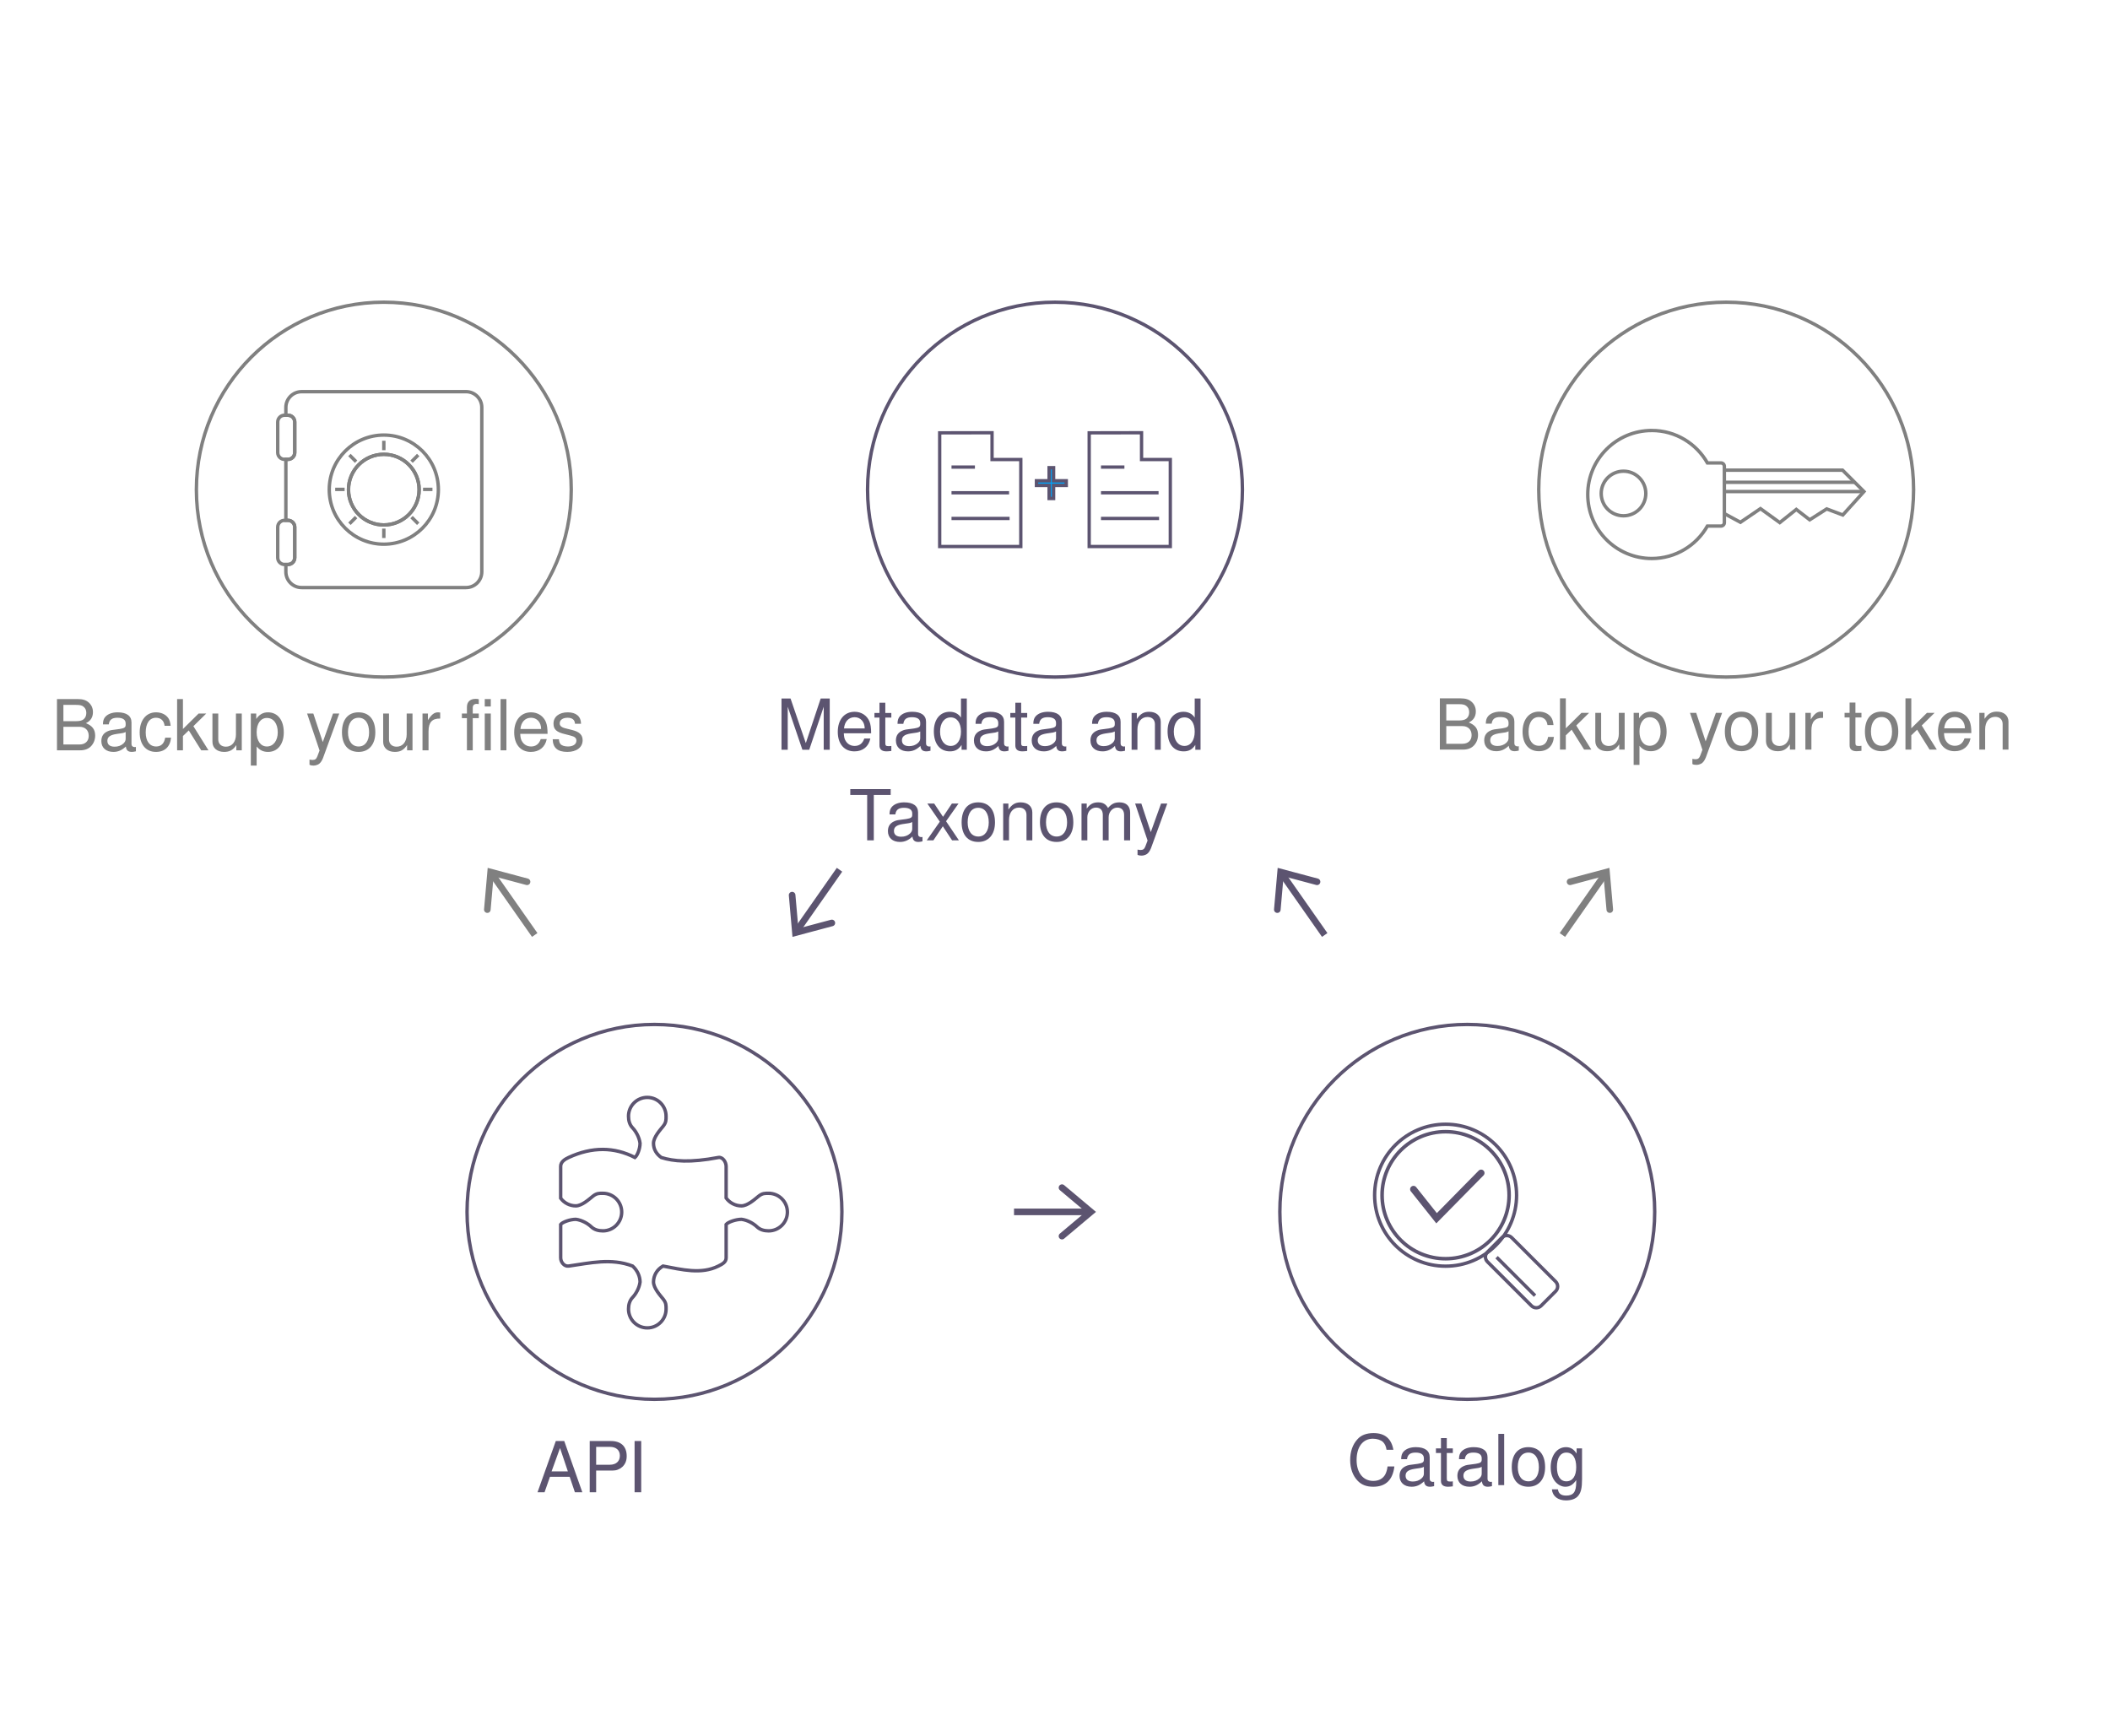
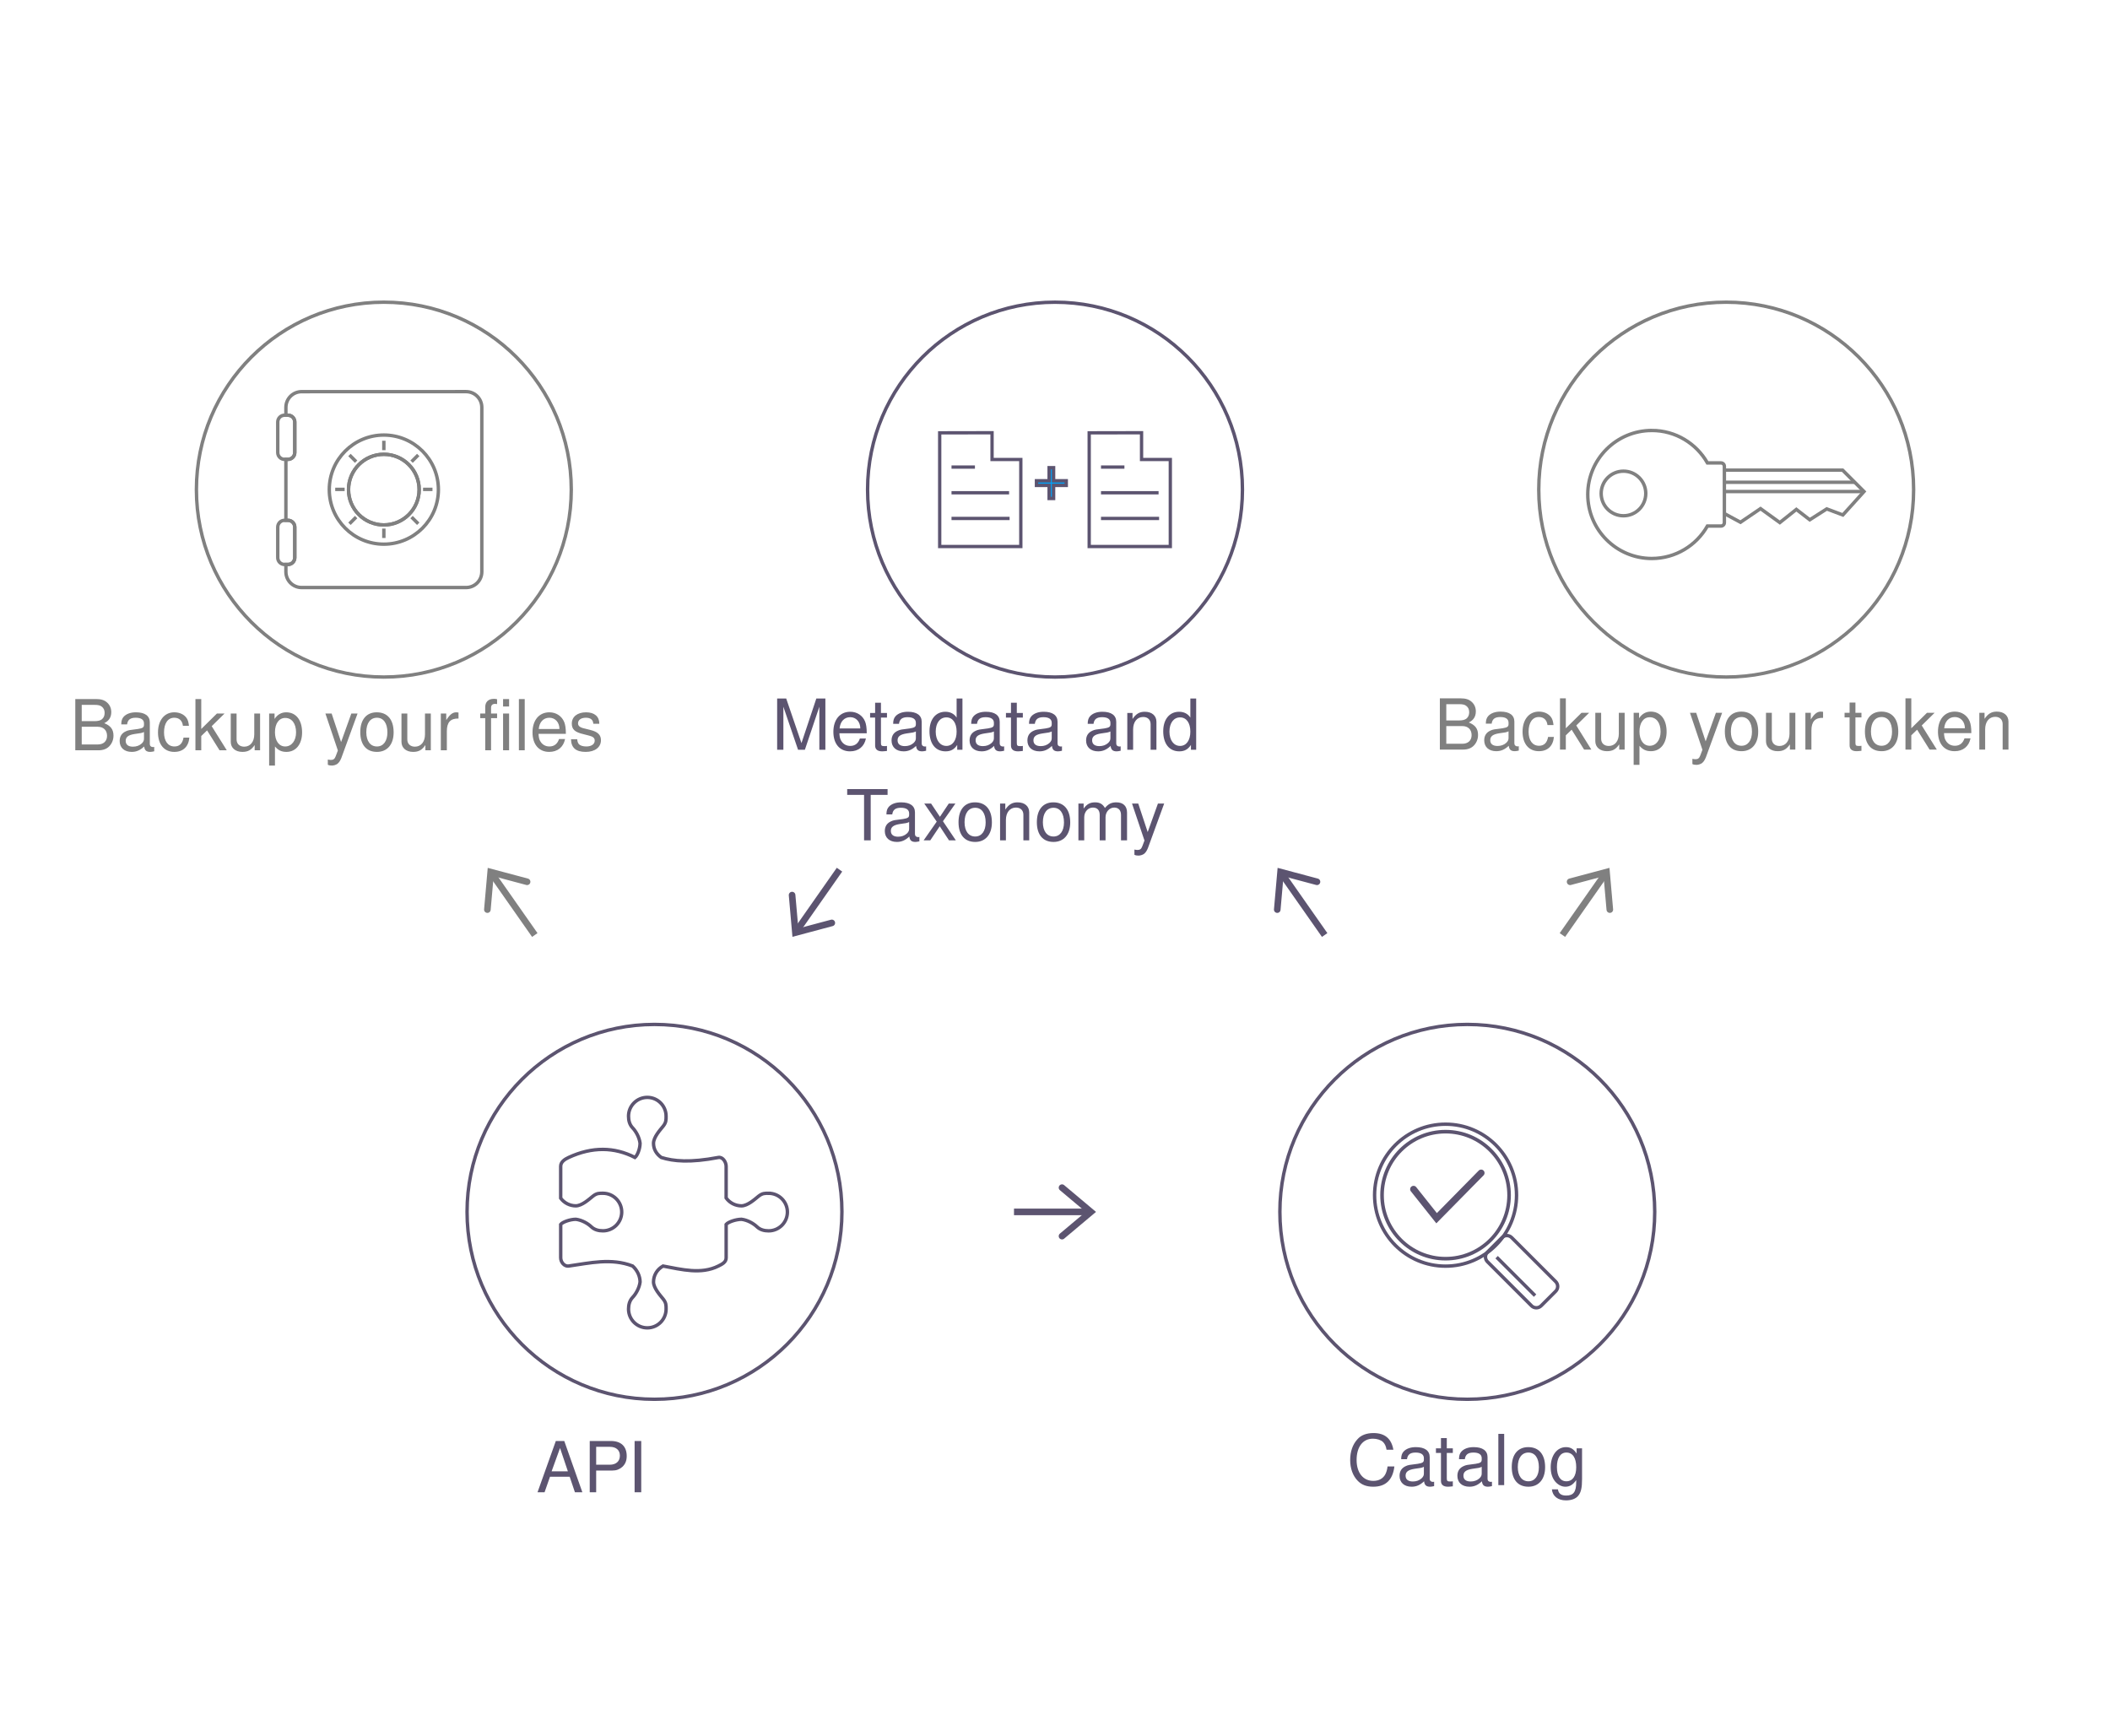
- <svg xmlns="http://www.w3.org/2000/svg" width="620" height="510" viewBox="0 0 164.042 134.937" version="1.1" id="svg43558">
-   <defs id="defs43552" />
-   <g id="layer1">
-     <path id="rect30489" style="fill:none;stroke:#5c5470;stroke-width:0.265;stroke-linecap:round;stroke-miterlimit:4;stroke-dasharray:none;stroke-opacity:1" d="m 49.761,99.678 c -0.062,0.478 -0.332,0.937 -0.576,1.192 -0.244,0.255 -0.321,0.581 -0.321,0.912 2.2e-5,0.806 0.654,1.46 1.46,1.46 0.806,-2e-5 1.46,-0.654 1.46,-1.46 -3.81e-4,-0.279 0.014,-0.482 -0.23,-0.786 -0.245,-0.303 -0.737,-0.84 -0.747,-1.319 1.81e-4,-0.527 0.284,-0.983 0.739,-1.241 1.474,0.275 2.964,0.666 4.303,0 0.305,-0.152 0.605,-0.302 0.605,-0.642 v -2.596 c 0.152,-0.181 0.742,-0.395 1.198,-0.397 0.478,0.062 0.937,0.333 1.192,0.577 0.255,0.244 0.581,0.32 0.912,0.321 0.806,-2.3e-5 1.46,-0.654 1.46,-1.46 -2.2e-5,-0.806 -0.654,-1.46 -1.46,-1.46 v -3.81e-4 c -0.279,3.81e-4 -0.482,-0.014 -0.786,0.231 -0.304,0.245 -0.84,0.737 -1.319,0.747 -0.477,-1.63e-4 -0.927,-0.233 -1.198,-0.614 v -2.459 c 0,-0.34 -0.271,-0.752 -0.605,-0.689 -2.204,0.419 -3.477,0.3 -4.438,0 -0.375,-0.271 -0.603,-0.635 -0.604,-1.107 0.01,-0.479 0.502,-1.015 0.747,-1.319 0.245,-0.304 0.23,-0.507 0.23,-0.786 -2.3e-5,-0.806 -0.654,-1.46 -1.46,-1.46 -0.806,2.3e-5 -1.46,0.654 -1.46,1.46 1.08e-4,0.332 0.077,0.657 0.321,0.912 0.244,0.255 0.515,0.714 0.576,1.192 -0.002,0.455 -0.216,0.958 -0.397,1.107 -1.61,-0.823 -3.325,-0.845 -5.155,0 -0.309,0.143 -0.619,0.348 -0.619,0.689 v 2.477 c 0.272,0.371 0.711,0.596 1.18,0.596 0.479,-0.01 1.015,-0.502 1.319,-0.747 0.304,-0.245 0.507,-0.23 0.786,-0.23 0.806,2.3e-5 1.46,0.654 1.46,1.46 -2.3e-5,0.806 -0.654,1.46 -1.46,1.46 -0.332,-1.15e-4 -0.657,-0.077 -0.912,-0.321 -0.255,-0.244 -0.714,-0.515 -1.192,-0.576 -0.455,0.002 -1.034,0.216 -1.18,0.397 v 2.595 c 0,0.34 0.282,0.689 0.619,0.642 1.653,-0.232 3.302,-0.641 4.973,0 0.363,0.33 0.577,0.786 0.579,1.241 z" />
-     <circle style="display:inline;fill:none;stroke:#5c5470;stroke-width:0.265;stroke-linecap:round;stroke-miterlimit:4;stroke-dasharray:none" id="path42346-6" cx="50.882" cy="94.223" r="14.572" />
-     <g id="g10245-9-6-2-9-8-7" transform="matrix(0.5818566,0,0,0.5818566,21.37746,-19.92338)" style="display:inline;fill:none;stroke:#5c5470;stroke-width:0.882;stroke-miterlimit:4;stroke-dasharray:none">
-       <path id="path10227-42-4-8-2-9-2" style="fill:none;fill-opacity:1;stroke:#5c5470;stroke-width:0.882;stroke-linecap:round;stroke-miterlimit:4;stroke-dasharray:none" d="m 105.158,192.937 1.928,1.62 1.928,1.62 -1.928,1.62 -1.928,1.62" />
-       <path style="fill:none;stroke:#5c5470;stroke-width:0.882;stroke-linecap:butt;stroke-linejoin:miter;stroke-miterlimit:4;stroke-dasharray:none;stroke-opacity:1" d="M 109.014,196.176 H 98.748" id="path10241-2-1-8-8-3-7" />
+ <svg xmlns="http://www.w3.org/2000/svg" width="620" height="510" version="1.1" viewBox="0 0 164.04 134.94">
+   <g fill="none" stroke="#5c5470">
+     <path d="m49.761 99.678c-0.062 0.478-0.332 0.937-0.576 1.192-0.244 0.255-0.321 0.581-0.321 0.912 2.2e-5 0.806 0.654 1.46 1.46 1.46 0.806-2e-5 1.46-0.654 1.46-1.46-3.81e-4 -0.279 0.014-0.482-0.231-0.786-0.245-0.303-0.737-0.84-0.747-1.319 1.81e-4 -0.527 0.284-0.983 0.739-1.241 1.474 0.275 2.964 0.666 4.303 0 0.305-0.152 0.605-0.302 0.605-0.642v-2.596c0.152-0.181 0.742-0.395 1.198-0.397 0.478 0.062 0.937 0.333 1.192 0.577 0.255 0.244 0.581 0.321 0.912 0.321 0.806-2.3e-5 1.46-0.654 1.46-1.46-2.2e-5 -0.806-0.654-1.46-1.46-1.46v-3.81e-4c-0.279 3.81e-4 -0.482-0.014-0.786 0.231-0.303 0.245-0.84 0.737-1.319 0.747-0.477-1.63e-4 -0.927-0.233-1.198-0.614v-2.459c0-0.34-0.271-0.752-0.605-0.689-2.204 0.419-3.477 0.3-4.438 0-0.375-0.271-0.603-0.635-0.604-1.107 0.01-0.479 0.502-1.015 0.747-1.319 0.245-0.303 0.23-0.507 0.231-0.786-2.3e-5 -0.806-0.654-1.46-1.46-1.46-0.806 2.3e-5 -1.46 0.654-1.46 1.46 1.08e-4 0.332 0.077 0.657 0.321 0.912 0.244 0.255 0.515 0.714 0.576 1.192-0.002 0.455-0.216 0.958-0.397 1.107-1.61-0.823-3.325-0.845-5.155 0-0.309 0.143-0.619 0.348-0.619 0.689v2.477c0.272 0.371 0.711 0.596 1.18 0.596 0.479-0.01 1.015-0.502 1.319-0.747 0.304-0.245 0.507-0.23 0.786-0.231 0.806 2.3e-5 1.46 0.654 1.46 1.46-2.3e-5 0.806-0.654 1.46-1.46 1.46-0.332-1.15e-4 -0.657-0.077-0.912-0.321-0.255-0.244-0.714-0.515-1.192-0.576-0.455 0.002-1.034 0.216-1.18 0.397v2.595c0 0.34 0.282 0.689 0.619 0.642 1.653-0.232 3.302-0.641 4.973 0 0.363 0.33 0.577 0.786 0.579 1.241z" stroke-linecap="round" stroke-width=".265" />
+     <circle cx="50.882" cy="94.223" r="14.572" stroke-linecap="round" stroke-width=".265" />
+     <g transform="matrix(.58186 0 0 .58186 21.377 -19.923)" stroke-width=".882">
+       <path d="m105.16 192.94 3.856 3.24-1.928 1.62-1.928 1.62" stroke-linecap="round" />
+       <path d="m109.01 196.18h-10.266" />
    </g>
-     <text xml:space="preserve" style="font-size:5.475px;line-height:1.25;font-family:Helvetica-Light;-inkscape-font-specification:'Helvetica-Light, Normal';display:inline;stroke-width:0.257;fill:#5c5470" x="104.704" y="115.467" id="text42556">
-       <tspan id="tspan42554" x="104.704" y="115.467" style="font-style:normal;font-variant:normal;font-weight:normal;font-stretch:normal;font-size:5.475px;font-family:Helvetica;-inkscape-font-specification:Helvetica;stroke-width:0.257;fill:#5c5470">Catalog</tspan>
+   </g>
+   <g fill="#5c5470" stroke-width=".257">
+     <text x="104.704" y="115.467" font-family="Helvetica-Light" font-size="5.475px" style="line-height:1.25" xml:space="preserve">
+       <tspan x="104.704" y="115.467" fill="#5c5470" font-family="Helvetica" font-size="5.475px" stroke-width=".257">Catalog</tspan>
    </text>
-     <text xml:space="preserve" style="font-size:5.475px;line-height:1.25;font-family:Helvetica-Light;-inkscape-font-specification:'Helvetica-Light, Normal';text-align:center;text-anchor:middle;display:inline;stroke-width:0.257;fill:#5c5470" x="50.985" y="116.022" id="text42556-0-9">
-       <tspan id="tspan42554-1-9" x="50.985" y="116.022" style="font-style:normal;font-variant:normal;font-weight:normal;font-stretch:normal;font-size:5.475px;font-family:Helvetica;-inkscape-font-specification:Helvetica;text-align:center;text-anchor:middle;stroke-width:0.257;fill:#5c5470">API</tspan>
-       <tspan x="50.985" y="122.866" style="font-size:5.475px;text-align:center;text-anchor:middle;stroke-width:0.257;fill:#5c5470" id="tspan42768" />
+     <text x="50.985" y="116.022" font-family="Helvetica-Light" font-size="5.475px" text-align="center" text-anchor="middle" style="line-height:1.25" xml:space="preserve">
+       <tspan x="50.985" y="116.022" font-family="Helvetica" text-align="center">API</tspan>
+       <tspan x="50.985" y="122.866" text-align="center" />
    </text>
-     <text xml:space="preserve" style="font-size:5.475px;line-height:1.25;font-family:Helvetica-Light;-inkscape-font-specification:'Helvetica-Light, Normal';text-align:center;text-anchor:middle;display:inline;stroke-width:0.257;fill:#5c5470" x="81.998" y="58.292" id="text42556-0-9-0-5">
-       <tspan x="81.998" y="58.292" style="font-style:normal;font-variant:normal;font-weight:normal;font-stretch:normal;font-size:5.475px;font-family:Helvetica;-inkscape-font-specification:Helvetica;text-align:center;text-anchor:middle;stroke-width:0.257;fill:#5c5470" id="tspan42768-8-2">Metadata and</tspan>
-       <tspan x="81.998" y="65.334" style="font-style:normal;font-variant:normal;font-weight:normal;font-stretch:normal;font-size:5.475px;font-family:Helvetica;-inkscape-font-specification:Helvetica;text-align:center;text-anchor:middle;stroke-width:0.257;fill:#5c5470" id="tspan43320-3">Taxonomy</tspan>
+     <text x="81.998" y="58.292" font-family="Helvetica" font-size="5.475px" text-align="center" text-anchor="middle" style="line-height:1.25" xml:space="preserve">
+       <tspan x="81.998" y="58.292" text-align="center">Metadata and</tspan>
+       <tspan x="81.998" y="65.334" text-align="center">Taxonomy</tspan>
    </text>
-     <text xml:space="preserve" style="font-size:5.475px;line-height:1.25;font-family:Helvetica-Light;-inkscape-font-specification:'Helvetica-Light, Normal';text-align:center;text-anchor:middle;display:inline;stroke-width:0.257;fill:#808080" x="29.738" y="58.335" id="text1811">
-       <tspan id="tspan1807" x="29.738" y="58.335" style="font-style:normal;font-variant:normal;font-weight:normal;font-stretch:normal;font-size:5.475px;font-family:Helvetica;-inkscape-font-specification:Helvetica;text-align:center;text-anchor:middle;stroke-width:0.257;fill:#808080">Backup your files</tspan>
-       <tspan x="29.738" y="65.179" style="font-size:5.475px;text-align:center;text-anchor:middle;stroke-width:0.257;fill:#808080" id="tspan1809" />
-     </text>
-     <g id="g55952" transform="translate(-24.92463,31.30424)" style="stroke:#5c5470">
-       <circle style="display:inline;fill:none;stroke:#5c5470;stroke-width:0.265;stroke-linecap:round;stroke-miterlimit:4;stroke-dasharray:none" id="path42346-6-8-1" cx="138.998" cy="62.919" r="14.572" />
-       <path style="display:inline;fill:none;stroke:#5c5470;stroke-width:0.529;stroke-linecap:round;stroke-linejoin:miter;stroke-miterlimit:4;stroke-dasharray:none;stroke-opacity:1" d="m 134.818,61.159 1.793,2.255 3.463,-3.519" id="path42543" />
-       <circle style="opacity:1;fill:none;fill-opacity:0;stroke:#5c5470;stroke-width:0.265;stroke-linecap:round;stroke-miterlimit:4;stroke-dasharray:none" id="path1991" cx="137.313" cy="61.622" r="5.518" />
-       <rect style="opacity:1;fill:none;fill-opacity:0;stroke:#5c5470;stroke-width:0.265;stroke-linecap:round;stroke-miterlimit:4;stroke-dasharray:none" id="rect2004" width="2.659" height="5.902" x="52.163" y="146.096" rx="0.529" ry="0.529" transform="rotate(-45)" />
-       <circle style="opacity:1;fill:none;fill-opacity:0;stroke:#5c5470;stroke-width:0.279;stroke-linecap:round;stroke-miterlimit:4;stroke-dasharray:none" id="circle2006" cx="137.313" cy="61.622" r="4.938" />
-       <path style="fill:none;stroke:#5c5470;stroke-width:0.265px;stroke-linecap:butt;stroke-linejoin:miter;stroke-opacity:1" d="m 141.278,66.443 2.989,2.989" id="path2008" />
+   </g>
+   <text x="29.738" y="58.335" fill="#808080" font-family="Helvetica-Light" font-size="5.475px" stroke-width=".257" text-align="center" text-anchor="middle" style="line-height:1.25" xml:space="preserve">
+     <tspan x="29.738" y="58.335" font-family="Helvetica" text-align="center">Backup your files</tspan>
+     <tspan x="29.738" y="65.179" text-align="center" />
+   </text>
+   <g transform="translate(-24.925 31.304)" fill="none" stroke="#5c5470">
+     <g stroke-linecap="round">
+       <circle cx="139" cy="62.919" r="14.572" stroke-width=".265" />
+       <path d="m134.82 61.159 1.793 2.255 3.463-3.519" stroke-width=".529" />
+       <circle cx="137.31" cy="61.622" r="5.518" stroke-width=".265" />
+       <rect transform="rotate(-45)" x="52.163" y="146.1" width="2.659" height="5.902" rx=".529" ry=".529" stroke-width=".265" />
+       <circle cx="137.31" cy="61.622" r="4.938" stroke-width=".279" />
    </g>
-     <text xml:space="preserve" style="font-size:5.475px;line-height:1.25;font-family:Helvetica-Light;-inkscape-font-specification:'Helvetica-Light, Normal';display:inline;stroke-width:0.257;fill:#808080" x="111.504" y="58.279" id="text1172">
-       <tspan id="tspan1170" x="111.504" y="58.279" style="font-style:normal;font-variant:normal;font-weight:normal;font-stretch:normal;font-size:5.475px;font-family:Helvetica;-inkscape-font-specification:Helvetica;stroke-width:0.257;fill:#808080">Backup your token</tspan>
-     </text>
-     <g id="g56073" transform="translate(3.75927,22.39667)" style="stroke:#5c5470">
-       <circle style="display:inline;fill:none;stroke:#5c5470;stroke-width:0.265;stroke-linecap:round;stroke-miterlimit:4;stroke-dasharray:none" id="path42346-1" cx="78.262" cy="15.672" r="14.572" />
-       <g id="g23463" transform="translate(58.43543,-3.067258)" style="stroke:#5c5470">
-         <path style="display:inline;fill:none;stroke:#5c5470;stroke-width:0.257;stroke-linecap:butt;stroke-linejoin:miter;stroke-miterlimit:4;stroke-dasharray:none;stroke-opacity:1" d="m 22.484,14.324 v 8.837 h 6.307 v -6.764 h -2.236 v -2.081 z" id="path42770-9-6-4-4" />
-         <path style="display:inline;fill:none;stroke:#5c5470;stroke-width:0.257;stroke-linecap:butt;stroke-linejoin:miter;stroke-miterlimit:4;stroke-dasharray:none;stroke-opacity:1" d="m 23.402,16.986 h 1.821" id="path42847-3-4-1" />
-         <path style="display:inline;fill:none;stroke:#5c5470;stroke-width:0.257;stroke-linecap:butt;stroke-linejoin:miter;stroke-miterlimit:4;stroke-dasharray:none;stroke-opacity:1" d="m 23.402,18.983 h 4.476" id="path42849-0-5-4" />
-         <path style="display:inline;fill:none;stroke:#5c5470;stroke-width:0.257;stroke-linecap:butt;stroke-linejoin:miter;stroke-miterlimit:4;stroke-dasharray:none;stroke-opacity:1" d="m 23.402,20.98 h 4.516" id="path42851-5-8-9" />
-         <path style="display:inline;fill:none;stroke:#5c5470;stroke-width:0.257;stroke-linecap:butt;stroke-linejoin:miter;stroke-miterlimit:4;stroke-dasharray:none;stroke-opacity:1" d="m 10.861,14.324 v 8.837 h 6.307 V 16.397 H 14.932 v -2.081 z" id="path42770-9-6-4-1-8" />
-         <path style="display:inline;fill:none;stroke:#5c5470;stroke-width:0.257;stroke-linecap:butt;stroke-linejoin:miter;stroke-miterlimit:4;stroke-dasharray:none;stroke-opacity:1" d="m 11.78,16.986 h 1.821" id="path42847-3-4-9-6" />
-         <path style="display:inline;fill:none;stroke:#5c5470;stroke-width:0.257;stroke-linecap:butt;stroke-linejoin:miter;stroke-miterlimit:4;stroke-dasharray:none;stroke-opacity:1" d="m 11.78,18.983 h 4.476" id="path42849-0-5-6-2" />
-         <path style="display:inline;fill:none;stroke:#5c5470;stroke-width:0.257;stroke-linecap:butt;stroke-linejoin:miter;stroke-miterlimit:4;stroke-dasharray:none;stroke-opacity:1" d="m 11.78,20.98 h 4.516" id="path42851-5-8-7-2" />
-         <text xml:space="preserve" style="font-size:4.939px;line-height:1.25;font-family:Helvetica-Light;-inkscape-font-specification:'Helvetica-Light, Normal';fill:#00a3fa;fill-opacity:1;stroke-width:0.265;stroke:#5c5470" x="18.135" y="19.972" id="text14417">
-           <tspan id="tspan14415" x="18.135" y="19.972" style="font-size:4.939px;fill:#00a3fa;fill-opacity:1;stroke-width:0.265;stroke:#5c5470">+</tspan>
-         </text>
+     <path d="m141.28 66.443 2.989 2.989" stroke-width=".265px" />
+   </g>
+   <text x="111.504" y="58.279" fill="#808080" font-family="Helvetica-Light" font-size="5.475px" stroke-width=".257" style="line-height:1.25" xml:space="preserve">
+     <tspan x="111.504" y="58.279" fill="#808080" font-family="Helvetica" font-size="5.475px" stroke-width=".257">Backup your token</tspan>
+   </text>
+   <g transform="translate(3.7593 22.397)" stroke="#5c5470">
+     <circle cx="78.262" cy="15.672" r="14.572" fill="none" stroke-linecap="round" stroke-width=".265" />
+     <g transform="translate(58.435 -3.0673)">
+       <g fill="none" stroke-width=".257">
+         <path d="m22.484 14.324v8.837h6.307v-6.764h-2.236v-2.081z" />
+         <path d="m23.402 16.986h1.821" />
+         <path d="m23.402 18.983h4.476" />
+         <path d="m23.402 20.98h4.516" />
+         <path d="m10.861 14.324v8.837h6.307v-6.764h-2.236v-2.081z" />
+         <path d="m11.78 16.986h1.821" />
+         <path d="m11.78 18.983h4.476" />
+         <path d="m11.78 20.98h4.516" />
      </g>
+       <text x="18.135" y="19.972" fill="#00a3fa" font-family="Helvetica-Light" font-size="4.939px" stroke-width=".265" style="line-height:1.25" xml:space="preserve">
+         <tspan x="18.135" y="19.972" fill="#00a3fa" font-size="4.939px" stroke="#5c5470" stroke-width=".265">+</tspan>
+       </text>
    </g>
-     <g id="g56218" transform="translate(4.860229,-0.8268989)">
-       <rect style="opacity:1;fill:none;fill-opacity:0;stroke:#808080;stroke-width:0.265;stroke-linecap:round;stroke-miterlimit:4;stroke-dasharray:none" id="rect1968" width="1.323" height="3.432" x="16.732" y="33.11" rx="0.529" ry="0.529" />
-       <rect style="opacity:1;fill:none;fill-opacity:0;stroke:#808080;stroke-width:0.265;stroke-linecap:round;stroke-miterlimit:4;stroke-dasharray:none" id="rect1970" width="1.323" height="3.432" x="16.732" y="41.283" rx="0.529" ry="0.529" />
-       <circle style="display:inline;fill:none;stroke:#808080;stroke-width:0.265;stroke-linecap:round;stroke-miterlimit:4;stroke-dasharray:none" id="circle1805" cx="24.98" cy="38.895" r="14.572" />
-       <circle style="opacity:1;fill:none;fill-opacity:0;stroke:#808080;stroke-width:0.265;stroke-linecap:round;stroke-miterlimit:4;stroke-dasharray:none" id="path1909" cx="24.98" cy="38.895" r="2.746" />
-       <path id="rect1922" style="opacity:1;fill:none;fill-opacity:0;stroke:#808080;stroke-width:0.265;stroke-linecap:round;stroke-miterlimit:4;stroke-dasharray:none" d="m 18.592,31.279 c -0.68,0 -1.227,0.547 -1.227,1.227 v 0.604 h 0.161 c 0.293,0 0.529,0.236 0.529,0.529 v 2.374 c 0,0.293 -0.236,0.529 -0.529,0.529 h -0.161 v 4.74 h 0.161 c 0.293,0 0.529,0.236 0.529,0.529 v 2.375 c 0,0.293 -0.236,0.529 -0.529,0.529 h -0.161 v 0.568 c 5e-6,0.68 0.547,1.227 1.227,1.227 h 12.778 c 0.68,0 1.227,-0.547 1.227,-1.227 v -12.778 c 0,-0.68 -0.547,-1.227 -1.227,-1.227 z" />
-       <circle style="opacity:1;fill:none;fill-opacity:0;stroke:#808080;stroke-width:0.265;stroke-linecap:round;stroke-miterlimit:4;stroke-dasharray:none" id="circle1943" cx="24.98" cy="38.895" r="2.746" />
-       <circle style="opacity:1;fill:none;fill-opacity:0;stroke:#808080;stroke-width:0.265;stroke-linecap:round;stroke-miterlimit:4;stroke-dasharray:none" id="circle1943-7" cx="24.98" cy="38.895" r="4.242" />
-       <path style="fill:none;stroke:#808080;stroke-width:0.265;stroke-linecap:butt;stroke-linejoin:miter;stroke-miterlimit:4;stroke-dasharray:none;stroke-opacity:1" d="m 24.98,35.095 v 0.733" id="path1960" />
-       <path style="fill:none;stroke:#808080;stroke-width:0.265;stroke-linecap:butt;stroke-linejoin:miter;stroke-miterlimit:4;stroke-dasharray:none;stroke-opacity:1" d="M 28.761,38.876 H 28.028" id="path1962" />
-       <path style="fill:none;stroke:#808080;stroke-width:0.265;stroke-linecap:butt;stroke-linejoin:miter;stroke-miterlimit:4;stroke-dasharray:none;stroke-opacity:1" d="m 24.98,42.657 v -0.733" id="path1964" />
-       <path style="fill:none;stroke:#808080;stroke-width:0.265;stroke-linecap:butt;stroke-linejoin:miter;stroke-miterlimit:4;stroke-dasharray:none;stroke-opacity:1" d="m 21.199,38.876 h 0.733" id="path1966" />
-       <path style="fill:none;stroke:#808080;stroke-width:0.265;stroke-linecap:butt;stroke-linejoin:miter;stroke-miterlimit:4;stroke-dasharray:none;stroke-opacity:1" d="m 27.654,36.203 -0.519,0.519" id="path1981" />
-       <path style="fill:none;stroke:#808080;stroke-width:0.265;stroke-linecap:butt;stroke-linejoin:miter;stroke-miterlimit:4;stroke-dasharray:none;stroke-opacity:1" d="m 27.654,41.55 -0.519,-0.519" id="path1983" />
-       <path style="fill:none;stroke:#808080;stroke-width:0.265;stroke-linecap:butt;stroke-linejoin:miter;stroke-miterlimit:4;stroke-dasharray:none;stroke-opacity:1" d="m 22.307,41.55 0.519,-0.519" id="path1985" />
-       <path style="fill:none;stroke:#808080;stroke-width:0.265;stroke-linecap:butt;stroke-linejoin:miter;stroke-miterlimit:4;stroke-dasharray:none;stroke-opacity:1" d="m 22.307,36.203 0.519,0.519" id="path1987" />
+   </g>
+   <g transform="translate(4.8602 -.8269)" fill="none" stroke="#808080" stroke-width=".265">
+     <g stroke-linecap="round">
+       <rect x="16.732" y="33.11" width="1.323" height="3.432" rx=".529" ry=".529" />
+       <rect x="16.732" y="41.283" width="1.323" height="3.432" rx=".529" ry=".529" />
+       <circle cx="24.98" cy="38.895" r="14.572" />
+       <circle cx="24.98" cy="38.895" r="2.746" />
+       <path d="m18.592 31.279c-0.68 0-1.227 0.547-1.227 1.227v0.604h0.161c0.293 0 0.529 0.236 0.529 0.529v2.374c0 0.293-0.236 0.529-0.529 0.529h-0.161v4.74h0.161c0.293 0 0.529 0.236 0.529 0.529v2.374c0 0.293-0.236 0.529-0.529 0.529h-0.161v0.568c5e-6 0.68 0.547 1.227 1.227 1.227h12.778c0.68 0 1.227-0.547 1.227-1.227v-12.778c0-0.68-0.547-1.227-1.227-1.227z" />
+       <circle cx="24.98" cy="38.895" r="2.746" />
+       <circle cx="24.98" cy="38.895" r="4.242" />
    </g>
-     <g id="g55961" transform="translate(-4.797142,19.94412)">
-       <circle style="display:inline;fill:none;stroke:#808080;stroke-width:0.265;stroke-linecap:round;stroke-miterlimit:4;stroke-dasharray:none" id="circle1166" cx="138.998" cy="18.124" r="14.572" />
-       <g id="g1224" transform="translate(3.284023,44.37606)" style="stroke:#808080">
-         <path id="path1195" style="fill:none;fill-opacity:0;stroke:#808080;stroke-width:0.265;stroke-linecap:round;stroke-miterlimit:4;stroke-dasharray:none" d="m 129.929,-30.849 c -2.748,0 -4.976,2.228 -4.976,4.976 0,2.748 2.228,4.976 4.976,4.976 1.855,-1e-6 3.47,-1.018 4.326,-2.523 h 1.053 c 0.147,0 0.265,-0.118 0.265,-0.265 v -4.378 c 0,-0.147 -0.118,-0.265 -0.265,-0.265 h -1.052 c -0.856,-1.505 -2.471,-2.522 -4.327,-2.522 z" />
-         <path style="fill:none;stroke:#808080;stroke-width:0.265;stroke-linecap:butt;stroke-linejoin:miter;stroke-miterlimit:4;stroke-dasharray:none;stroke-opacity:1" d="m 135.596,-27.766 h 9.166 l 1.664,1.664 -1.643,1.821 -1.252,-0.471 -1.322,0.845 -1.042,-0.806 -1.285,1.024 -1.5,-1.085 -1.559,1.06 -1.228,-0.663" id="path1197" />
-         <path style="fill:none;stroke:#808080;stroke-width:0.265;stroke-linecap:butt;stroke-linejoin:miter;stroke-miterlimit:4;stroke-dasharray:none;stroke-opacity:1" d="M 146.426,-26.102 H 135.602" id="path1199" />
-         <circle style="fill:none;fill-opacity:0;stroke:#808080;stroke-width:0.265;stroke-linecap:round;stroke-miterlimit:4;stroke-dasharray:none" id="circle1201" cx="127.733" cy="-25.952" r="1.734" />
-         <path style="fill:none;stroke:#808080;stroke-width:0.265;stroke-linecap:butt;stroke-linejoin:miter;stroke-miterlimit:4;stroke-dasharray:none;stroke-opacity:1" d="M 145.705,-26.823 H 135.481" id="path1203" />
-       </g>
+     <g>
+       <path d="m24.98 35.095v0.733" />
+       <path d="m28.761 38.876h-0.733" />
+       <path d="m24.98 42.657v-0.733" />
+       <path d="m21.199 38.876h0.733" />
+       <path d="m27.654 36.203-0.519 0.519" />
+       <path d="m27.654 41.55-0.519-0.519" />
+       <path d="m22.307 41.55 0.519-0.519" />
+       <path d="m22.307 36.203 0.519 0.519" />
    </g>
-     <g id="g56091" transform="matrix(-0.3338753,0.4765337,-0.4765337,-0.3338753,191.7222,86.0641)" style="display:inline;fill:none;stroke:#5c5470;stroke-width:0.882;stroke-miterlimit:4;stroke-dasharray:none">
-       <path id="path56087" style="fill:none;fill-opacity:1;stroke:#5c5470;stroke-width:0.882;stroke-linecap:round;stroke-miterlimit:4;stroke-dasharray:none" d="m 105.158,192.937 1.928,1.62 1.928,1.62 -1.928,1.62 -1.928,1.62" />
-       <path style="fill:none;stroke:#5c5470;stroke-width:0.882;stroke-linecap:butt;stroke-linejoin:miter;stroke-miterlimit:4;stroke-dasharray:none;stroke-opacity:1" d="M 109.014,196.176 H 98.748" id="path56089" />
+   </g>
+   <g transform="translate(-4.7971 19.944)" fill="none" stroke="#808080" stroke-width=".265">
+     <circle cx="139" cy="18.124" r="14.572" stroke-linecap="round" />
+     <g transform="translate(3.284 44.376)">
+       <path d="m129.93-30.849c-2.748 0-4.976 2.228-4.976 4.976 0 2.748 2.228 4.976 4.976 4.976 1.855-1e-6 3.47-1.018 4.326-2.523h1.053c0.147 0 0.265-0.118 0.265-0.265v-4.378c0-0.147-0.118-0.265-0.265-0.265h-1.052c-0.856-1.506-2.471-2.522-4.327-2.522z" stroke-linecap="round" />
+       <path d="m135.6-27.766h9.166l1.664 1.664-1.643 1.821-1.252-0.471-1.322 0.845-1.042-0.806-1.285 1.024-1.5-1.085-1.559 1.06-1.228-0.663" />
+       <path d="m146.43-26.102h-10.824" />
+       <circle cx="127.73" cy="-25.952" r="1.734" stroke-linecap="round" />
+       <path d="m145.71-26.823h-10.224" />
    </g>
-     <g id="g56097" transform="matrix(-0.3338753,-0.4765337,-0.4765337,0.3338753,229.444,54.25249)" style="display:inline;fill:none;stroke:#5c5470;stroke-width:0.882;stroke-miterlimit:4;stroke-dasharray:none">
-       <path id="path56093" style="fill:none;fill-opacity:1;stroke:#5c5470;stroke-width:0.882;stroke-linecap:round;stroke-miterlimit:4;stroke-dasharray:none" d="m 105.158,192.937 1.928,1.62 1.928,1.62 -1.928,1.62 -1.928,1.62" />
-       <path style="fill:none;stroke:#5c5470;stroke-width:0.882;stroke-linecap:butt;stroke-linejoin:miter;stroke-miterlimit:4;stroke-dasharray:none;stroke-opacity:1" d="M 109.014,196.176 H 98.748" id="path56095" />
+   </g>
+   <g fill="none" stroke-width=".882">
+     <g transform="matrix(-.33388 .47653 -.47653 -.33388 191.72 86.064)" stroke="#5c5470">
+       <path d="m105.16 192.94 3.856 3.24-1.928 1.62-1.928 1.62" stroke-linecap="round" />
+       <path d="m109.01 196.18h-10.266" />
    </g>
-     <g id="g56201" transform="matrix(-0.3338753,-0.4765337,-0.4765337,0.3338753,168.0264,54.25249)" style="display:inline;fill:none;stroke:#808080;stroke-width:0.882;stroke-miterlimit:4;stroke-dasharray:none">
-       <path id="path56197" style="fill:none;fill-opacity:1;stroke:#808080;stroke-width:0.882;stroke-linecap:round;stroke-miterlimit:4;stroke-dasharray:none" d="m 105.158,192.937 1.928,1.62 1.928,1.62 -1.928,1.62 -1.928,1.62" />
-       <path style="fill:none;stroke:#808080;stroke-width:0.882;stroke-linecap:butt;stroke-linejoin:miter;stroke-miterlimit:4;stroke-dasharray:none;stroke-opacity:1" d="M 109.014,196.176 H 98.748" id="path56199" />
+     <g transform="matrix(-.33388 -.47653 -.47653 .33388 229.44 54.252)" stroke="#5c5470">
+       <path d="m105.16 192.94 3.856 3.24-1.928 1.62-1.928 1.62" stroke-linecap="round" />
+       <path d="m109.01 196.18h-10.266" />
    </g>
-     <g id="g56300" transform="matrix(0.3338753,-0.4765337,0.4765337,0.3338753,-4.985248,54.25249)" style="display:inline;fill:none;stroke:#808080;stroke-width:0.882;stroke-miterlimit:4;stroke-dasharray:none">
-       <path id="path56296" style="fill:none;fill-opacity:1;stroke:#808080;stroke-width:0.882;stroke-linecap:round;stroke-miterlimit:4;stroke-dasharray:none" d="m 105.158,192.937 1.928,1.62 1.928,1.62 -1.928,1.62 -1.928,1.62" />
-       <path style="fill:none;stroke:#808080;stroke-width:0.882;stroke-linecap:butt;stroke-linejoin:miter;stroke-miterlimit:4;stroke-dasharray:none;stroke-opacity:1" d="M 109.014,196.176 H 98.748" id="path56298" />
+     <g transform="matrix(-.33388 -.47653 -.47653 .33388 168.03 54.252)" stroke="#808080">
+       <path d="m105.16 192.94 3.856 3.24-1.928 1.62-1.928 1.62" stroke-linecap="round" />
+       <path d="m109.01 196.18h-10.266" />
+     </g>
+     <g transform="matrix(.33388 -.47653 .47653 .33388 -4.9852 54.252)" stroke="#808080">
+       <path d="m105.16 192.94 3.856 3.24-1.928 1.62-1.928 1.62" stroke-linecap="round" />
+       <path d="m109.01 196.18h-10.266" />
    </g>
  </g>
</svg>
